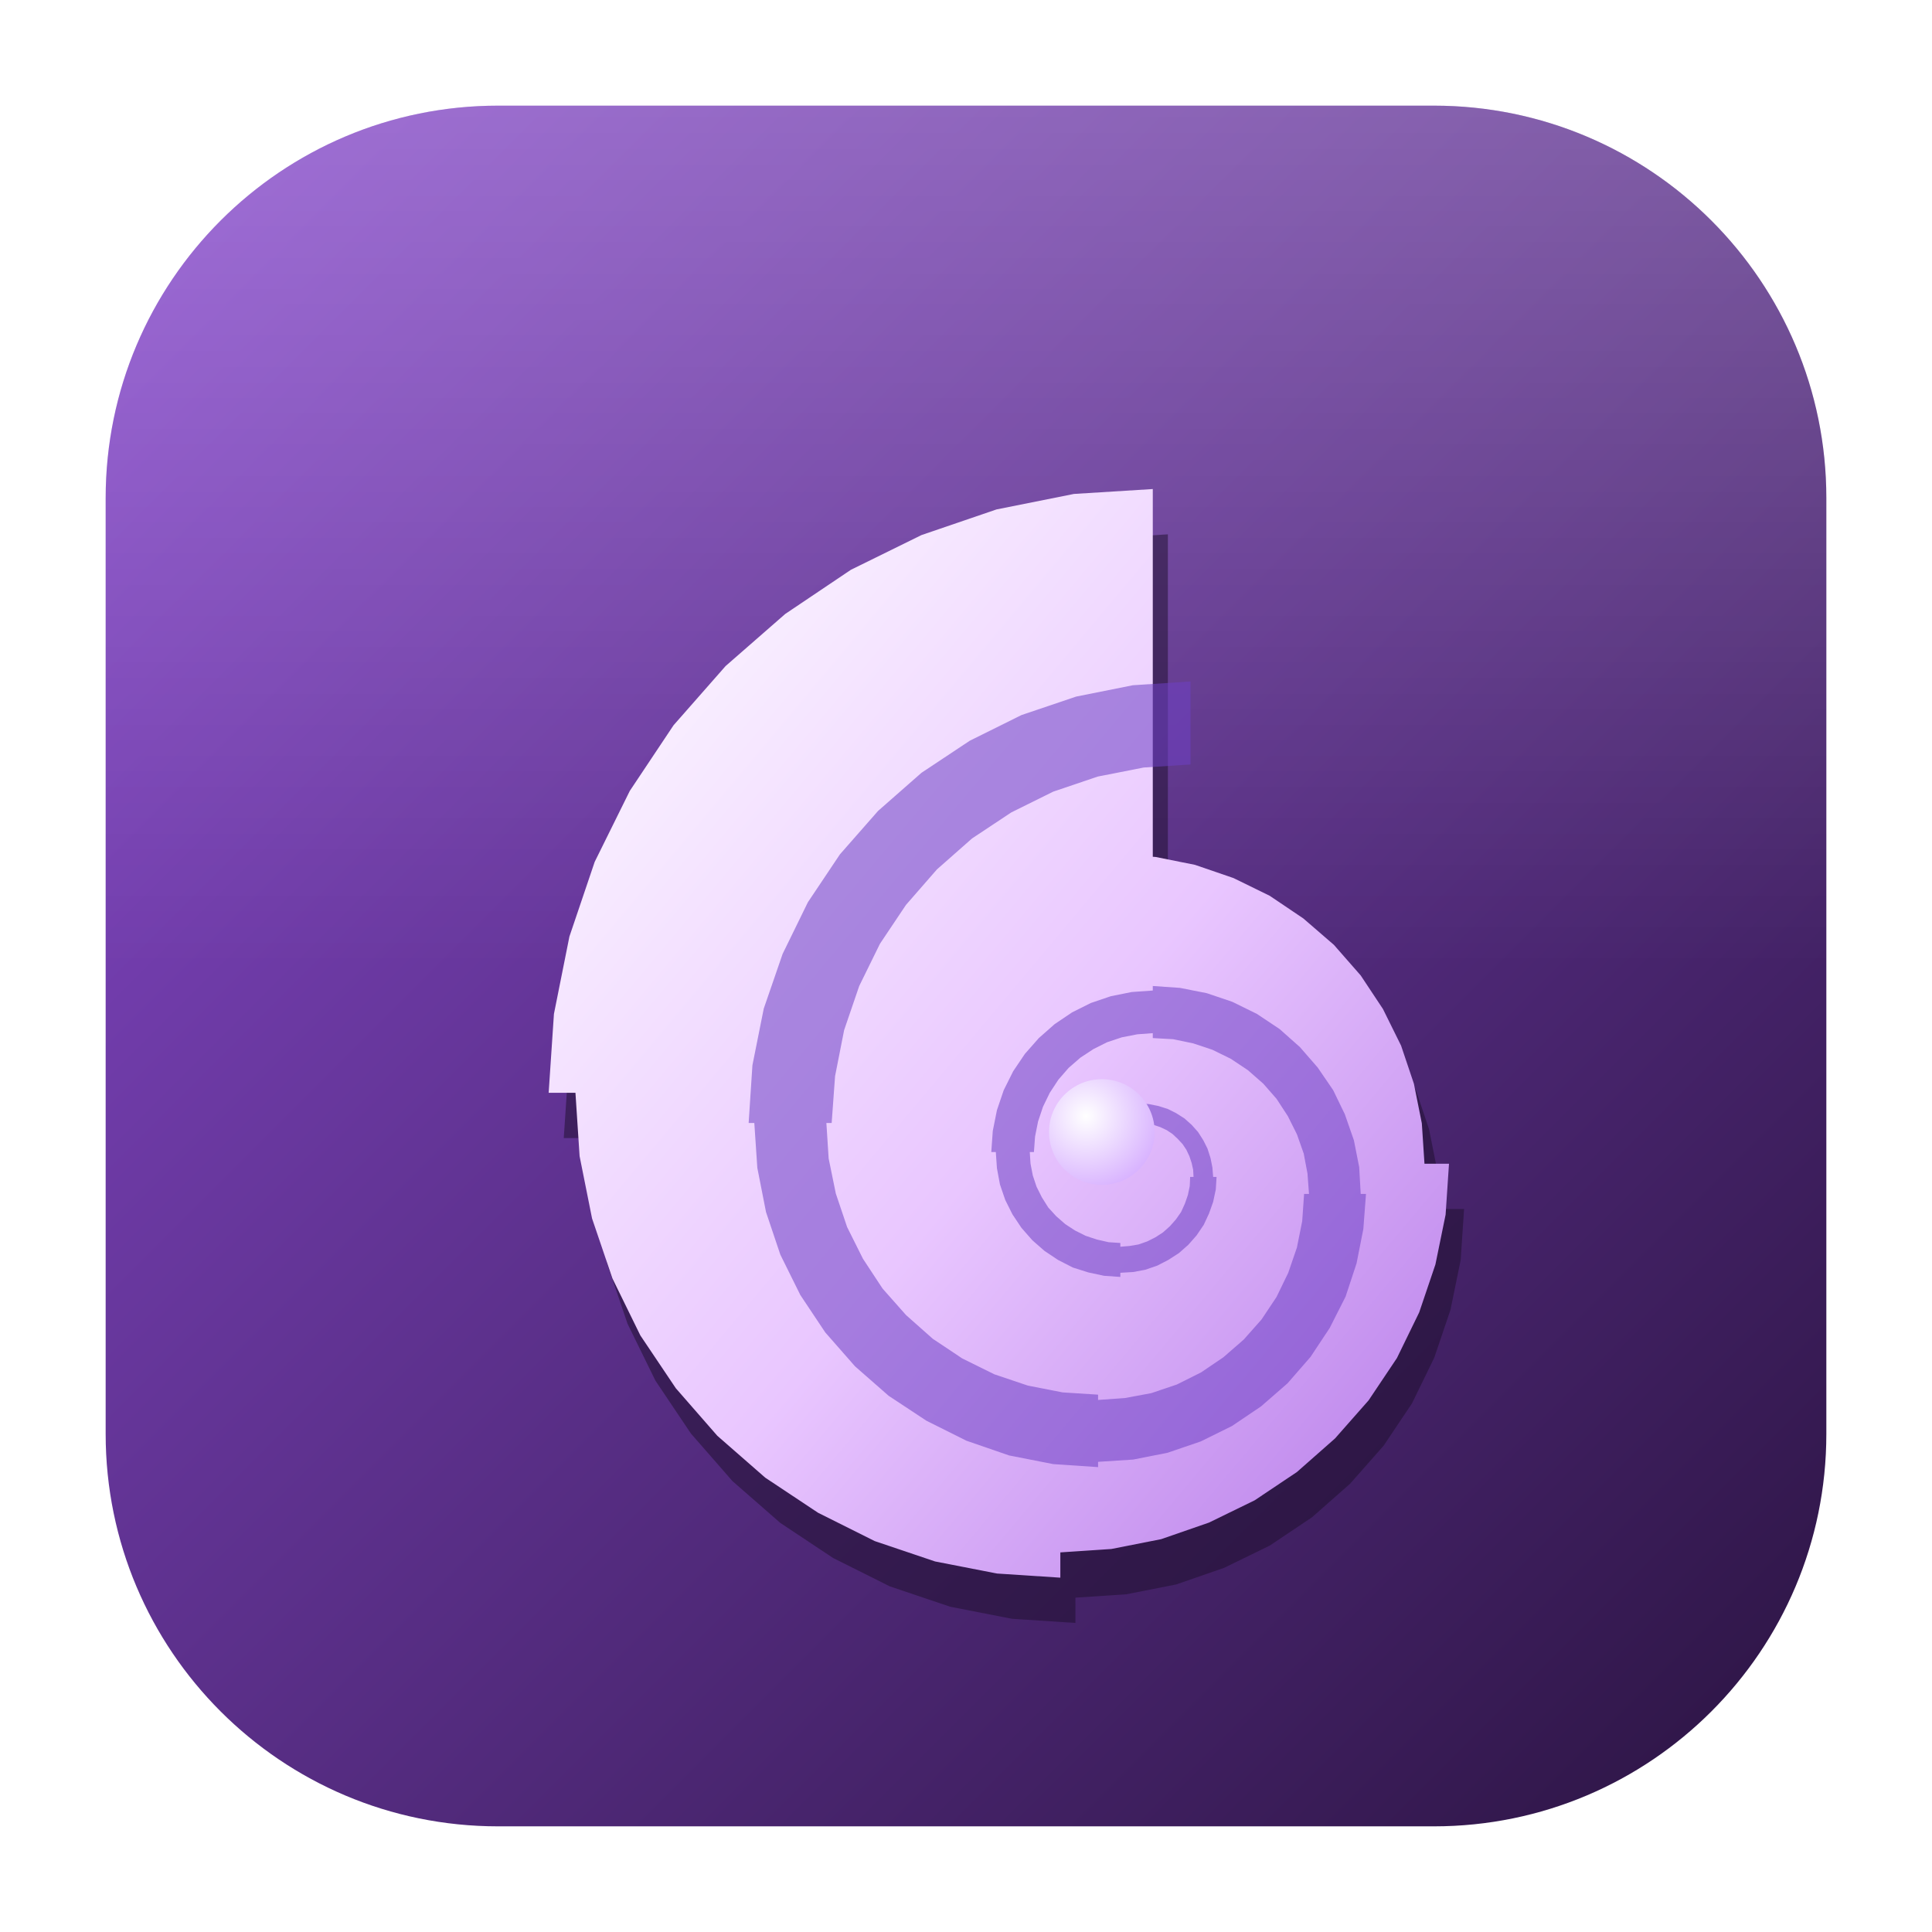
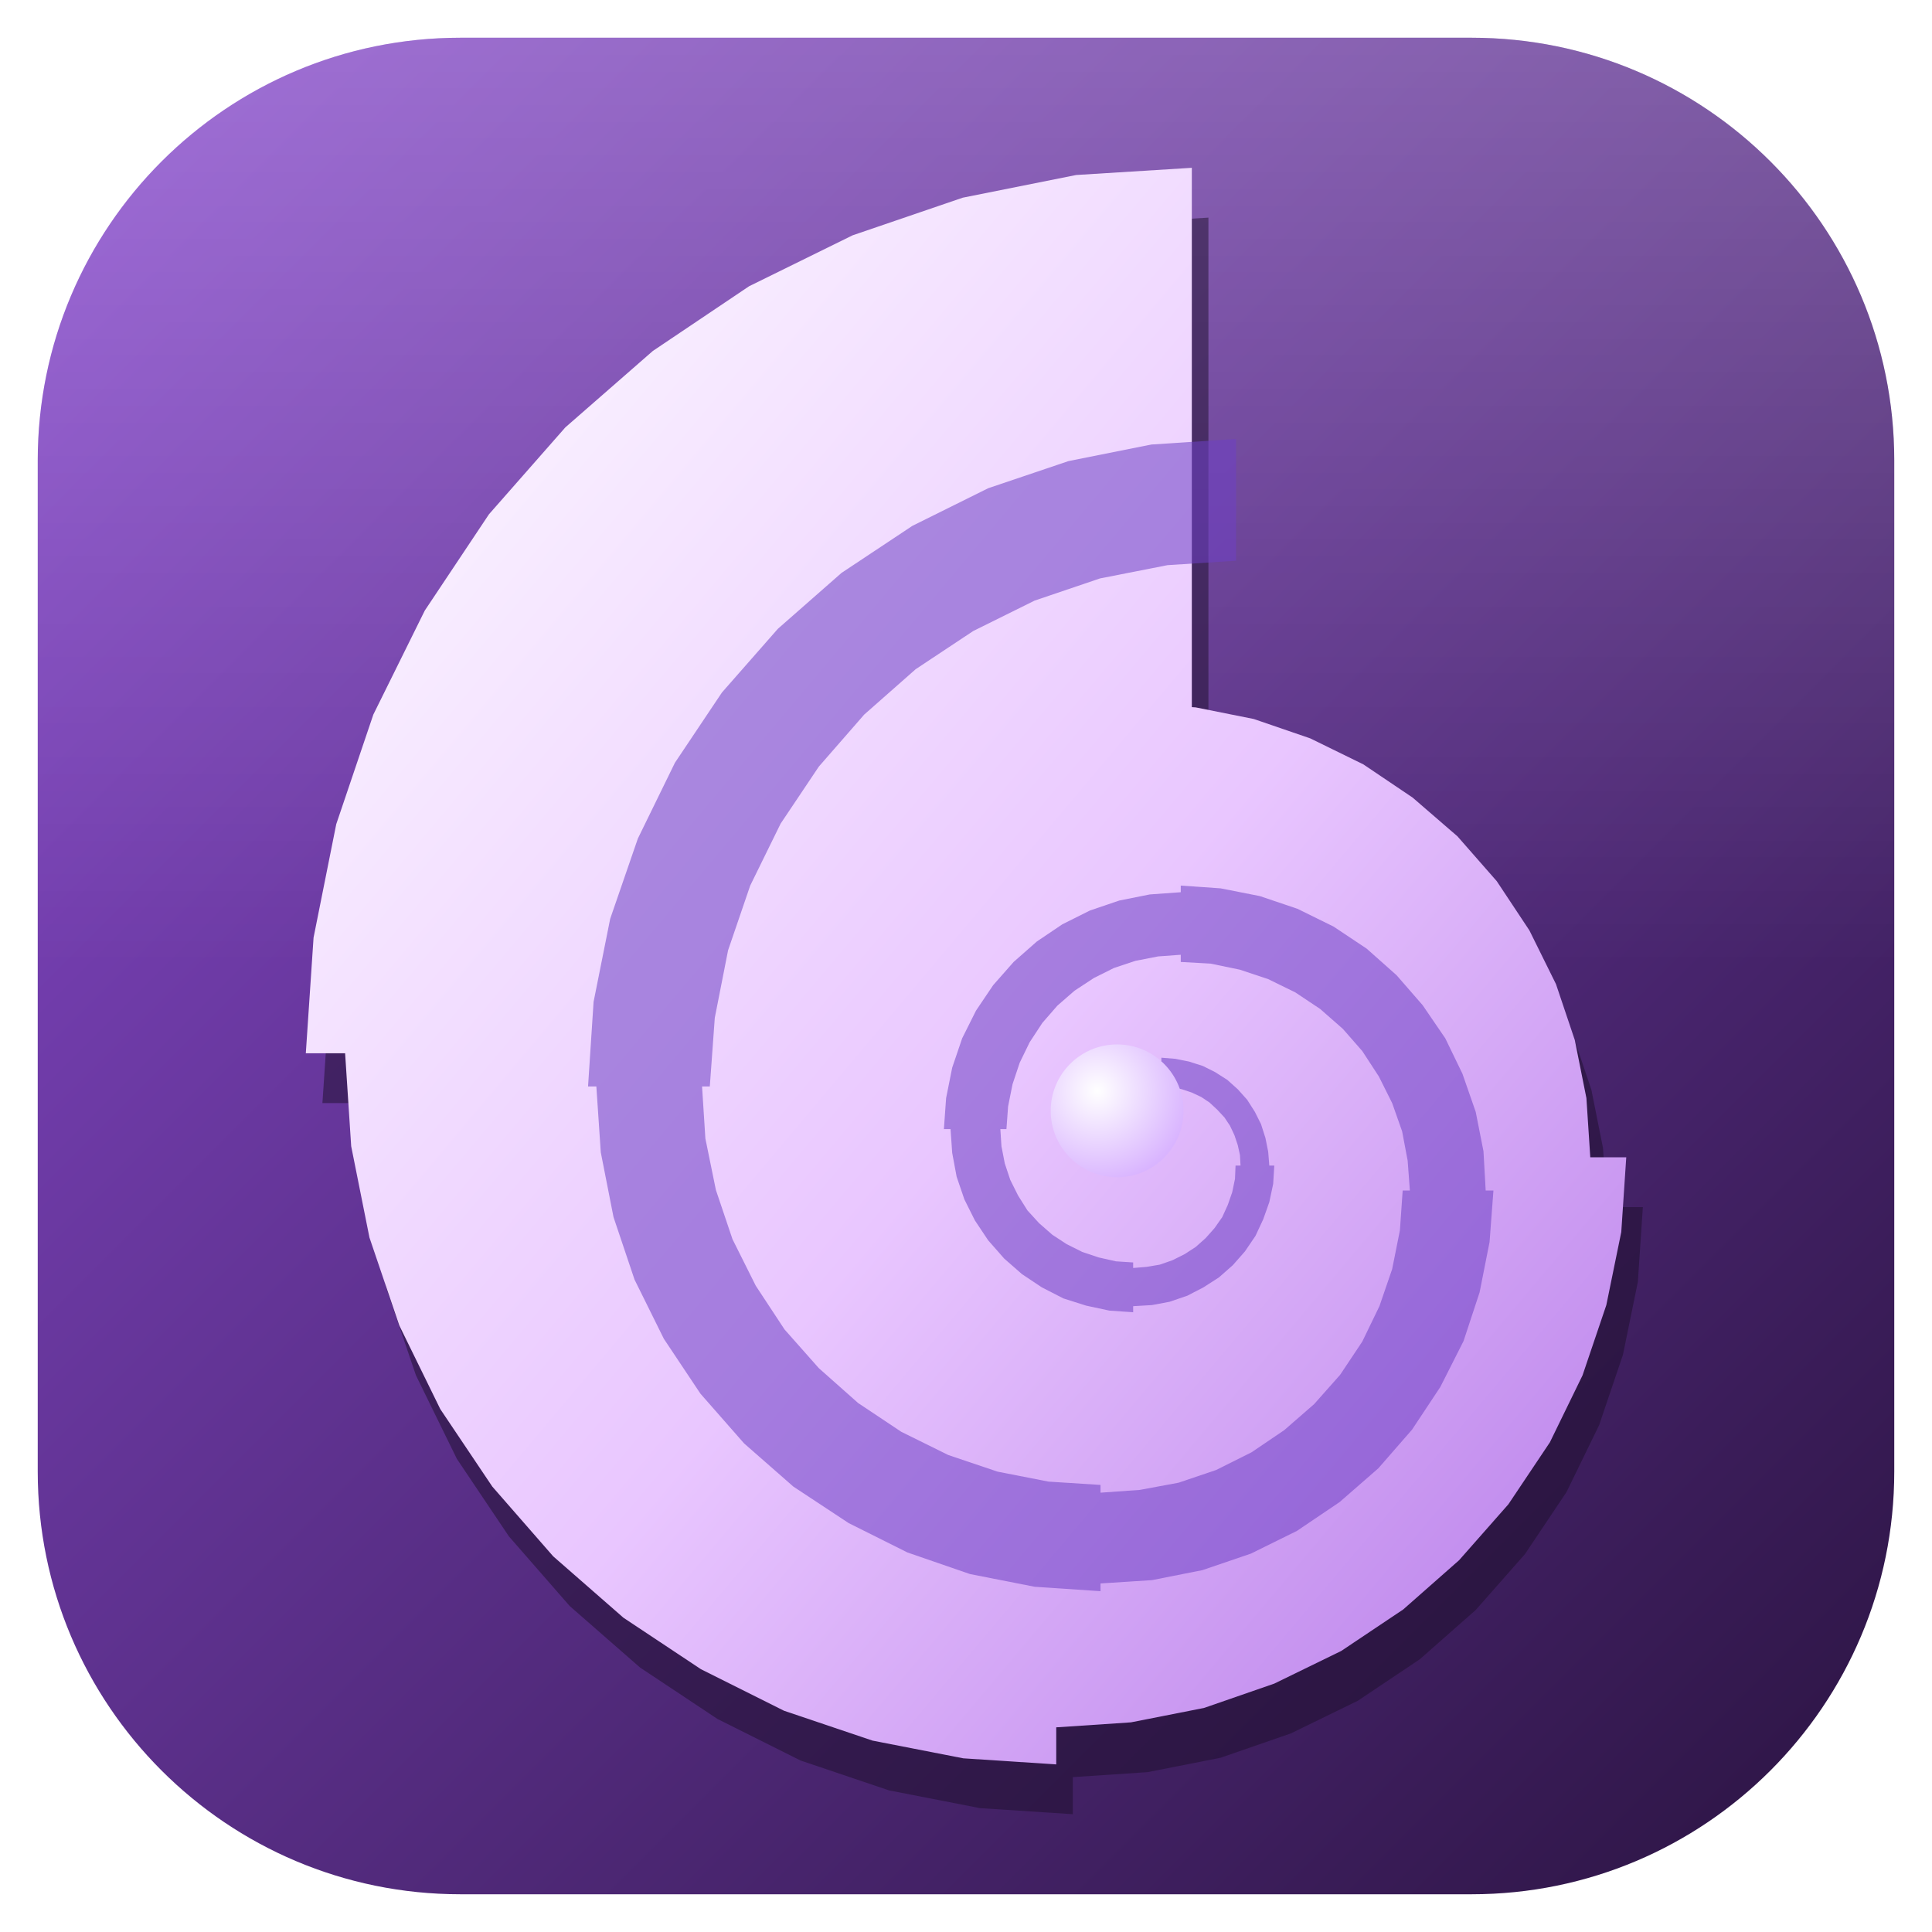
<svg xmlns="http://www.w3.org/2000/svg" width="512" height="512" viewBox="0 0 512 512" role="img" aria-labelledby="title desc">
  <defs>
    <linearGradient id="tile" x1="0" y1="0" x2="1" y2="1">
      <stop offset="0" stop-color="#8a4bd1" />
      <stop offset="1" stop-color="#2a1340" />
    </linearGradient>
    <linearGradient id="tileTop" x1="0" y1="0" x2="0" y2="1">
      <stop offset="0" stop-color="#ffffff" stop-opacity=".22" />
      <stop offset=".5" stop-color="#ffffff" stop-opacity="0" />
    </linearGradient>
    <linearGradient id="ribbon" x1="0" y1="0" x2="1" y2="1">
      <stop offset="0" stop-color="#ffffff" />
      <stop offset=".55" stop-color="#e9c6ff" />
      <stop offset="1" stop-color="#b57ae8" />
    </linearGradient>
    <radialGradient id="pearl" cx=".35" cy=".35" r=".7">
      <stop offset="0" stop-color="#ffffff" />
      <stop offset="1" stop-color="#d9b4ff" />
    </radialGradient>
  </defs>
-   <rect x="28" y="28" width="456" height="456" rx="104" fill="url(#tile)" />
-   <rect x="28" y="28" width="456" height="456" rx="104" fill="url(#tileTop)" />
-   <path d="M269.3,300.0 L269.5,297.0 L270.1,294.1 L271.0,291.3 L272.3,288.6 L274.0,286.2 L275.9,283.9 L278.2,282.0 L280.6,280.3 L283.3,279.0 L286.1,278.1 L289.0,277.5 L292.0,277.3 L292.0,274.3 L295.9,274.6 L299.7,275.3 L303.3,276.6 L306.8,278.3 L310.0,280.4 L312.9,283.0 L315.5,285.9 L317.6,289.1 L319.3,292.6 L320.6,296.2 L321.3,300.0 L321.6,303.9 L325.9,303.9 L325.6,309.0 L324.6,314.0 L323.0,318.8 L320.7,323.4 L317.9,327.6 L314.5,331.5 L310.7,334.8 L306.4,337.7 L301.9,339.9 L297.0,341.6 L292.0,342.6 L286.9,342.9 L286.9,348.0 L280.3,347.5 L273.8,346.2 L267.5,344.1 L261.6,341.2 L256.1,337.5 L251.1,333.1 L246.7,328.1 L243.1,322.6 L240.1,316.7 L238.0,310.4 L236.7,303.9 L236.3,297.3 L230.7,297.3 L231.2,288.8 L232.9,280.5 L235.6,272.5 L239.4,264.9 L244.1,257.8 L249.7,251.5 L256.0,245.9 L263.1,241.2 L270.7,237.4 L278.7,234.7 L287.0,233.0 L295.5,232.5 L295.5,226.4 L306.2,227.1 L316.7,229.2 L326.9,232.7 L336.5,237.4 L345.4,243.4 L353.5,250.4 L360.6,258.5 L366.5,267.4 L371.3,277.1 L374.7,287.2 L376.8,297.7 L377.5,308.4 L384.0,308.4 L383.1,321.9 L380.4,335.1 L376.1,347.8 L370.2,359.9 L362.7,371.1 L353.8,381.2 L343.7,390.1 L332.5,397.6 L320.4,403.5 L307.7,407.9 L294.5,410.5 L281.0,411.4 L281.0,418.1 L264.2,417.0 L247.8,413.8 L231.8,408.4 L216.8,400.9 L202.8,391.6 L190.1,380.5 L179.1,367.9 L169.7,353.9 L162.3,338.8 L156.9,322.9 L153.6,306.4 L152.5,289.6 L145.4,289.6 L146.8,268.7 L150.9,248.2 L157.6,228.4 L166.9,209.6 L178.5,192.2 L192.3,176.5 L208.1,162.7 L225.5,151.0 L244.2,141.8 L264.1,135.0 L284.6,130.9 L305.5,129.6 L305.5,237.6 L298.7,238.0 L292.0,239.4 L285.6,241.5 L279.5,244.6 L273.8,248.3 L268.7,252.8 L264.2,257.9 L260.4,263.6 L257.4,269.7 L255.2,276.2 L253.9,282.8 L253.4,289.6 L246.4,289.6 L246.7,294.1 L247.6,298.6 L249.0,302.9 L251.0,306.9 L253.5,310.7 L256.5,314.1 L259.9,317.1 L263.7,319.6 L267.8,321.6 L272.1,323.1 L276.5,324.0 L281.0,324.3 L281.0,331.0 L284.0,330.8 L286.9,330.2 L289.7,329.3 L292.3,328.0 L294.8,326.3 L297.0,324.4 L298.9,322.2 L300.6,319.7 L301.9,317.1 L302.8,314.3 L303.4,311.4 L303.6,308.4 L310.0,308.4 L309.9,306.6 L309.5,304.7 L308.9,302.9 L308.1,301.2 L307.0,299.6 L305.8,298.2 L304.3,296.9 L302.8,295.9 L301.1,295.0 L299.3,294.4 L297.4,294.1 L295.5,293.9 L295.5,287.9 L294.3,288.0 L293.1,288.2 L291.9,288.6 L290.8,289.1 L289.8,289.8 L288.8,290.6 L288.0,291.6 L287.3,292.6 L286.8,293.7 L286.4,294.9 L286.2,296.1 L286.1,297.3 L280.5,297.3 L280.5,298.2 L280.7,299.0 L281.0,299.8 L281.3,300.5 L281.8,301.2 L282.4,301.9 L283.0,302.4 L283.7,302.9 L284.5,303.3 L285.3,303.6 L286.1,303.7 L286.9,303.8 L286.9,308.8 L287.6,308.8 L288.2,308.7 L288.8,308.5 L289.4,308.2 L289.9,307.8 L290.4,307.4 L290.9,306.9 L291.2,306.4 L291.5,305.8 L291.7,305.2 L291.8,304.5 L291.9,303.9 L296.2,303.9 L296.2,303.3 L296.1,302.8 L295.9,302.3 L295.6,301.8 L295.3,301.3 L295.0,300.9 L294.6,300.6 L294.1,300.3 L293.6,300.0 L293.1,299.8 L292.6,299.7 L292.0,299.7 L292.0,296.7 L291.6,296.7 L291.2,296.8 L290.7,297.0 L290.4,297.2 L290.0,297.4 L289.7,297.7 L289.4,298.0 L289.2,298.4 L289.0,298.7 L288.8,299.2 L288.7,299.6 L288.7,300.0 Z" fill="#1b0e2a" opacity=".5" transform="translate(4,12)" />
-   <path d="M269.3,300.0 L269.5,297.0 L270.1,294.1 L271.0,291.3 L272.3,288.6 L274.0,286.2 L275.9,283.9 L278.2,282.0 L280.6,280.3 L283.3,279.0 L286.1,278.1 L289.0,277.5 L292.0,277.3 L292.0,274.3 L295.9,274.6 L299.7,275.3 L303.3,276.6 L306.8,278.3 L310.0,280.4 L312.9,283.0 L315.5,285.9 L317.6,289.1 L319.3,292.6 L320.6,296.2 L321.3,300.0 L321.6,303.9 L325.9,303.9 L325.6,309.0 L324.6,314.0 L323.0,318.8 L320.7,323.4 L317.9,327.6 L314.5,331.5 L310.7,334.8 L306.4,337.7 L301.9,339.9 L297.0,341.6 L292.0,342.6 L286.9,342.9 L286.9,348.0 L280.3,347.5 L273.8,346.2 L267.5,344.1 L261.6,341.2 L256.1,337.5 L251.1,333.1 L246.7,328.1 L243.1,322.6 L240.1,316.7 L238.0,310.4 L236.7,303.9 L236.3,297.3 L230.7,297.3 L231.2,288.8 L232.9,280.5 L235.6,272.5 L239.4,264.9 L244.1,257.8 L249.7,251.5 L256.0,245.9 L263.1,241.2 L270.7,237.4 L278.7,234.7 L287.0,233.0 L295.5,232.5 L295.5,226.4 L306.2,227.1 L316.7,229.2 L326.9,232.7 L336.5,237.4 L345.4,243.4 L353.5,250.4 L360.6,258.5 L366.5,267.4 L371.3,277.1 L374.7,287.2 L376.8,297.7 L377.5,308.4 L384.0,308.4 L383.1,321.9 L380.4,335.1 L376.1,347.8 L370.2,359.9 L362.7,371.1 L353.8,381.2 L343.7,390.1 L332.5,397.6 L320.4,403.5 L307.7,407.9 L294.5,410.5 L281.0,411.4 L281.0,418.1 L264.2,417.0 L247.8,413.8 L231.8,408.4 L216.8,400.9 L202.8,391.6 L190.1,380.5 L179.1,367.9 L169.7,353.9 L162.3,338.8 L156.9,322.9 L153.6,306.4 L152.5,289.6 L145.4,289.6 L146.8,268.7 L150.9,248.2 L157.6,228.4 L166.9,209.6 L178.5,192.2 L192.3,176.5 L208.1,162.7 L225.5,151.0 L244.2,141.8 L264.1,135.0 L284.6,130.9 L305.5,129.6 L305.5,237.6 L298.7,238.0 L292.0,239.4 L285.6,241.5 L279.5,244.6 L273.8,248.3 L268.7,252.8 L264.2,257.9 L260.4,263.6 L257.4,269.7 L255.2,276.2 L253.9,282.8 L253.4,289.6 L246.4,289.6 L246.7,294.1 L247.6,298.6 L249.0,302.9 L251.0,306.9 L253.5,310.7 L256.5,314.1 L259.9,317.1 L263.7,319.6 L267.8,321.6 L272.1,323.1 L276.5,324.0 L281.0,324.3 L281.0,331.0 L284.0,330.8 L286.9,330.2 L289.7,329.3 L292.3,328.0 L294.8,326.3 L297.0,324.4 L298.9,322.2 L300.6,319.7 L301.9,317.1 L302.8,314.3 L303.4,311.4 L303.6,308.4 L310.0,308.4 L309.9,306.6 L309.5,304.7 L308.9,302.9 L308.1,301.2 L307.0,299.6 L305.8,298.2 L304.3,296.9 L302.8,295.9 L301.1,295.0 L299.3,294.4 L297.4,294.1 L295.5,293.9 L295.5,287.9 L294.3,288.0 L293.1,288.2 L291.9,288.6 L290.8,289.1 L289.8,289.8 L288.8,290.6 L288.0,291.6 L287.3,292.6 L286.8,293.7 L286.4,294.9 L286.2,296.1 L286.1,297.3 L280.5,297.3 L280.5,298.2 L280.7,299.0 L281.0,299.8 L281.3,300.5 L281.8,301.2 L282.4,301.9 L283.0,302.4 L283.7,302.9 L284.5,303.3 L285.3,303.6 L286.1,303.7 L286.9,303.8 L286.9,308.8 L287.6,308.8 L288.2,308.7 L288.8,308.5 L289.4,308.2 L289.9,307.8 L290.4,307.4 L290.9,306.9 L291.2,306.4 L291.5,305.8 L291.7,305.2 L291.8,304.5 L291.9,303.9 L296.2,303.9 L296.2,303.3 L296.1,302.8 L295.9,302.3 L295.6,301.8 L295.3,301.3 L295.0,300.9 L294.6,300.6 L294.1,300.3 L293.6,300.0 L293.1,299.8 L292.6,299.7 L292.0,299.7 L292.0,296.7 L291.6,296.7 L291.2,296.8 L290.7,297.0 L290.4,297.2 L290.0,297.4 L289.7,297.7 L289.4,298.0 L289.2,298.4 L289.0,298.7 L288.8,299.2 L288.7,299.6 L288.7,300.0 Z" fill="url(#ribbon)" />
-   <path d="M277.0,300.0 L277.1,298.0 L277.5,296.1 L278.2,294.3 L279.0,292.5 L280.1,290.9 L281.4,289.4 L282.9,288.1 L284.5,287.0 L286.3,286.2 L288.1,285.5 L290.0,285.1 L292.0,285.0 L292.0,284.4 L294.5,284.6 L297.0,285.1 L299.5,285.9 L301.7,287.0 L303.9,288.4 L305.8,290.1 L307.5,292.0 L308.9,294.2 L310.0,296.4 L310.8,298.9 L311.3,301.4 L311.5,303.9 L312.4,303.9 L312.2,307.2 L311.5,310.5 L310.4,313.6 L309.0,316.6 L307.1,319.4 L304.9,321.9 L302.4,324.1 L299.6,325.9 L296.7,327.4 L293.5,328.5 L290.3,329.1 L286.9,329.3 L286.9,330.4 L282.6,330.1 L278.4,329.2 L274.3,327.9 L270.4,325.9 L266.8,323.5 L263.6,320.7 L260.7,317.4 L258.3,313.8 L256.4,310.0 L255.0,305.9 L254.2,301.6 L253.9,297.3 L252.7,297.3 L253.1,291.7 L254.2,286.2 L256.0,280.9 L258.5,275.9 L261.6,271.3 L265.3,267.1 L269.5,263.4 L274.1,260.3 L279.1,257.8 L284.4,256.0 L289.9,254.9 L295.5,254.5 L295.5,253.3 L302.7,253.8 L309.8,255.2 L316.6,257.5 L323.1,260.7 L329.1,264.7 L334.5,269.5 L339.2,274.9 L343.3,280.9 L346.4,287.3 L348.8,294.2 L350.2,301.3 L350.6,308.4 L352.0,308.4 L351.3,317.7 L349.5,326.8 L346.6,335.6 L342.4,343.9 L337.3,351.6 L331.2,358.6 L324.2,364.7 L316.5,369.9 L308.2,374.0 L299.4,377.0 L290.3,378.8 L281.0,379.4 L281.0,380.8 L269.1,380.0 L257.4,377.7 L246.1,373.8 L235.5,368.5 L225.5,361.9 L216.6,354.1 L208.7,345.1 L202.1,335.2 L196.8,324.5 L193.0,313.2 L190.7,301.5 L189.9,289.6 L188.4,289.6 L189.4,274.3 L192.4,259.3 L197.4,244.8 L204.1,231.1 L212.6,218.4 L222.7,206.9 L234.2,196.8 L247.0,188.3 L260.7,181.5 L275.2,176.6 L290.2,173.6 L305.5,172.6 L305.5,194.6 L293.1,195.4 L280.9,197.8 L269.1,201.8 L258.0,207.3 L247.6,214.2 L238.3,222.4 L230.1,231.8 L223.2,242.1 L217.7,253.3 L213.7,265.0 L211.3,277.2 L210.4,289.6 L209.0,289.6 L209.6,299.0 L211.5,308.3 L214.5,317.2 L218.7,325.6 L223.9,333.5 L230.1,340.5 L237.2,346.8 L245.0,352.0 L253.5,356.2 L262.4,359.2 L271.6,361.0 L281.0,361.6 L281.0,363.0 L288.1,362.5 L295.1,361.2 L301.9,358.9 L308.3,355.7 L314.2,351.7 L319.6,347.0 L324.3,341.7 L328.3,335.7 L331.4,329.3 L333.7,322.6 L335.1,315.6 L335.6,308.4 L336.9,308.4 L336.5,303.0 L335.5,297.7 L333.7,292.6 L331.3,287.8 L328.3,283.2 L324.8,279.2 L320.7,275.6 L316.2,272.6 L311.3,270.2 L306.2,268.5 L300.9,267.4 L295.5,267.1 L295.5,265.8 L291.4,266.1 L287.3,266.9 L283.4,268.2 L279.8,270.0 L276.3,272.3 L273.2,275.0 L270.5,278.1 L268.2,281.6 L266.4,285.3 L265.1,289.2 L264.3,293.2 L264.0,297.3 L262.9,297.3 L263.1,300.4 L263.7,303.5 L264.7,306.5 L266.1,309.3 L267.8,312.0 L269.9,314.3 L272.3,316.4 L274.9,318.1 L277.7,319.5 L280.7,320.5 L283.8,321.2 L286.9,321.4 L286.9,322.4 L289.3,322.2 L291.7,321.8 L294.0,321.0 L296.2,319.9 L298.2,318.6 L300.0,317.0 L301.6,315.2 L303.0,313.2 L304.0,311.0 L304.8,308.7 L305.3,306.3 L305.4,303.9 L306.3,303.9 L306.2,302.0 L305.8,300.2 L305.2,298.4 L304.4,296.7 L303.4,295.2 L302.1,293.8 L300.7,292.5 L299.2,291.5 L297.5,290.7 L295.7,290.1 L293.9,289.7 L292.0,289.6 L292.0,289.0 L290.6,289.1 L289.1,289.4 L287.8,289.8 L286.5,290.5 L285.3,291.3 L284.2,292.2 L283.3,293.3 L282.5,294.5 L281.8,295.8 L281.4,297.1 L281.1,298.6 L281.0,300.0 Z" fill="#6d3fc4" opacity=".55" transform="translate(10,8)" />
-   <circle cx="292" cy="300" r="14" fill="url(#pearl)" />
+   <rect x="10" y="10" width="492" height="492" rx="112" fill="url(#tile)" />
+   <rect x="10" y="10" width="492" height="492" rx="112" fill="url(#tileTop)" />
+   <g transform="translate(-132.2 -145.6) scale(1.4666)">
+     <path d="M269.3,300.0 L269.5,297.0 L270.1,294.1 L271.0,291.3 L272.3,288.6 L274.0,286.2 L275.9,283.9 L278.2,282.0 L280.6,280.3 L283.3,279.0 L286.1,278.1 L289.0,277.5 L292.0,277.3 L292.0,274.3 L295.9,274.6 L299.7,275.3 L303.3,276.6 L306.8,278.3 L310.0,280.4 L312.9,283.0 L315.5,285.9 L317.6,289.1 L319.3,292.6 L320.6,296.2 L321.3,300.0 L321.6,303.9 L325.9,303.9 L325.6,309.0 L324.6,314.0 L323.0,318.8 L320.7,323.4 L317.9,327.6 L314.5,331.5 L310.7,334.8 L306.4,337.7 L301.9,339.9 L297.0,341.6 L292.0,342.6 L286.9,342.9 L286.9,348.0 L280.3,347.5 L273.8,346.2 L267.5,344.1 L261.6,341.2 L256.1,337.5 L251.1,333.1 L246.7,328.1 L243.1,322.6 L240.1,316.7 L238.0,310.4 L236.7,303.9 L236.3,297.3 L230.7,297.3 L231.2,288.8 L232.9,280.5 L235.6,272.5 L239.4,264.9 L244.1,257.8 L249.7,251.5 L256.0,245.9 L263.1,241.2 L270.7,237.4 L278.7,234.7 L287.0,233.0 L295.5,232.5 L295.5,226.4 L306.2,227.1 L316.7,229.2 L326.9,232.7 L336.5,237.4 L345.4,243.4 L353.5,250.4 L360.6,258.5 L366.5,267.4 L371.3,277.1 L374.7,287.2 L376.8,297.7 L377.5,308.4 L384.0,308.4 L383.1,321.9 L380.4,335.1 L376.1,347.8 L370.2,359.9 L362.7,371.1 L353.8,381.2 L343.7,390.1 L332.5,397.6 L320.4,403.5 L307.7,407.9 L294.5,410.5 L281.0,411.4 L281.0,418.1 L264.2,417.0 L247.8,413.8 L231.8,408.4 L216.8,400.9 L202.8,391.6 L190.1,380.5 L179.1,367.9 L169.7,353.9 L162.3,338.8 L156.9,322.9 L153.6,306.4 L152.5,289.6 L145.4,289.6 L146.8,268.7 L150.9,248.2 L157.6,228.4 L166.9,209.6 L178.5,192.2 L192.3,176.5 L208.1,162.7 L225.5,151.0 L244.2,141.8 L264.1,135.0 L284.6,130.9 L305.5,129.6 L305.5,237.6 L298.7,238.0 L292.0,239.4 L285.6,241.5 L279.5,244.6 L273.8,248.3 L268.7,252.8 L264.2,257.9 L260.4,263.6 L257.4,269.7 L255.2,276.2 L253.9,282.8 L253.4,289.6 L246.4,289.6 L246.7,294.1 L247.6,298.6 L249.0,302.9 L251.0,306.9 L253.5,310.7 L256.5,314.1 L259.9,317.1 L263.7,319.6 L267.8,321.6 L272.1,323.1 L276.5,324.0 L281.0,324.3 L281.0,331.0 L284.0,330.8 L286.9,330.2 L289.7,329.3 L292.3,328.0 L294.8,326.3 L297.0,324.4 L298.9,322.2 L300.6,319.7 L301.9,317.1 L302.8,314.3 L303.4,311.4 L303.6,308.4 L310.0,308.4 L309.9,306.6 L309.5,304.7 L308.9,302.9 L308.1,301.2 L307.0,299.6 L305.8,298.2 L304.3,296.9 L302.8,295.9 L301.1,295.0 L299.3,294.4 L297.4,294.1 L295.5,293.9 L295.5,287.9 L294.3,288.0 L293.1,288.2 L291.9,288.6 L290.8,289.1 L289.8,289.8 L288.8,290.6 L288.0,291.6 L287.3,292.6 L286.8,293.7 L286.4,294.9 L286.2,296.1 L286.1,297.3 L280.5,297.3 L280.5,298.2 L280.7,299.0 L281.0,299.8 L281.3,300.5 L281.8,301.2 L282.4,301.9 L283.0,302.4 L283.7,302.9 L284.5,303.3 L285.3,303.6 L286.1,303.7 L286.9,303.8 L286.9,308.8 L287.6,308.8 L288.2,308.7 L288.8,308.5 L289.4,308.2 L289.9,307.8 L290.4,307.4 L290.9,306.9 L291.2,306.4 L291.5,305.8 L291.7,305.2 L291.8,304.5 L291.9,303.9 L296.2,303.9 L296.2,303.3 L296.1,302.8 L295.9,302.3 L295.6,301.8 L295.3,301.3 L295.0,300.9 L294.6,300.6 L294.1,300.3 L293.6,300.0 L293.1,299.8 L292.6,299.7 L292.0,299.7 L292.0,296.7 L291.6,296.7 L291.2,296.8 L290.7,297.0 L290.4,297.2 L290.0,297.4 L289.7,297.7 L289.4,298.0 L289.2,298.4 L289.0,298.7 L288.8,299.2 L288.7,299.6 L288.7,300.0 Z" fill="#1b0e2a" opacity=".5" transform="translate(3,9)" />
+     <path d="M269.3,300.0 L269.5,297.0 L270.1,294.1 L271.0,291.3 L272.3,288.6 L274.0,286.2 L275.9,283.9 L278.2,282.0 L280.6,280.3 L283.3,279.0 L286.1,278.1 L289.0,277.5 L292.0,277.3 L292.0,274.3 L295.9,274.6 L299.7,275.3 L303.3,276.6 L306.8,278.3 L310.0,280.4 L312.9,283.0 L315.5,285.9 L317.6,289.1 L319.3,292.6 L320.6,296.2 L321.3,300.0 L321.6,303.9 L325.9,303.9 L325.6,309.0 L324.6,314.0 L323.0,318.8 L320.7,323.4 L317.9,327.6 L314.5,331.5 L310.7,334.8 L306.4,337.7 L301.9,339.9 L297.0,341.6 L292.0,342.6 L286.9,342.9 L286.9,348.0 L280.3,347.5 L273.8,346.2 L267.5,344.1 L261.6,341.2 L256.1,337.5 L251.1,333.1 L246.7,328.1 L243.1,322.6 L240.1,316.7 L238.0,310.4 L236.7,303.9 L236.3,297.3 L230.7,297.3 L231.2,288.8 L232.9,280.5 L235.6,272.5 L239.4,264.9 L244.1,257.8 L249.7,251.5 L256.0,245.9 L263.1,241.2 L270.7,237.4 L278.7,234.7 L287.0,233.0 L295.5,232.5 L295.5,226.4 L306.2,227.1 L316.7,229.2 L326.9,232.7 L336.5,237.4 L345.4,243.4 L353.5,250.4 L360.6,258.5 L366.5,267.4 L371.3,277.1 L374.7,287.2 L376.8,297.7 L377.5,308.4 L384.0,308.4 L383.1,321.9 L380.4,335.1 L376.1,347.8 L370.2,359.9 L362.7,371.1 L353.8,381.2 L343.7,390.1 L332.5,397.6 L320.4,403.5 L307.7,407.9 L294.5,410.5 L281.0,411.4 L281.0,418.1 L264.2,417.0 L247.8,413.8 L231.8,408.4 L216.8,400.9 L202.8,391.6 L190.1,380.5 L179.1,367.9 L169.7,353.9 L162.3,338.8 L156.9,322.9 L153.6,306.4 L152.5,289.6 L145.4,289.6 L146.8,268.7 L150.9,248.2 L157.6,228.4 L166.9,209.6 L178.5,192.2 L192.3,176.5 L208.1,162.7 L225.5,151.0 L244.2,141.8 L264.1,135.0 L284.6,130.9 L305.5,129.6 L305.5,237.6 L298.7,238.0 L292.0,239.4 L285.6,241.5 L279.5,244.6 L273.8,248.3 L268.7,252.8 L264.2,257.9 L260.4,263.6 L257.4,269.7 L255.2,276.2 L253.9,282.8 L253.4,289.6 L246.4,289.6 L246.7,294.1 L247.6,298.6 L249.0,302.9 L251.0,306.9 L253.5,310.7 L256.5,314.1 L259.9,317.1 L263.7,319.6 L267.8,321.6 L272.1,323.1 L276.5,324.0 L281.0,324.3 L281.0,331.0 L284.0,330.8 L286.9,330.2 L289.7,329.3 L292.3,328.0 L294.8,326.3 L297.0,324.4 L298.9,322.2 L300.6,319.7 L301.9,317.1 L302.8,314.3 L303.4,311.4 L303.6,308.4 L310.0,308.4 L309.9,306.6 L309.5,304.7 L308.9,302.9 L308.1,301.2 L307.0,299.6 L305.8,298.2 L304.3,296.9 L302.8,295.9 L301.1,295.0 L299.3,294.4 L297.4,294.1 L295.5,293.9 L295.5,287.9 L294.3,288.0 L293.1,288.2 L291.9,288.6 L290.8,289.1 L289.8,289.8 L288.8,290.6 L288.0,291.6 L287.3,292.6 L286.8,293.7 L286.4,294.9 L286.2,296.1 L286.1,297.3 L280.5,297.3 L280.5,298.2 L280.7,299.0 L281.0,299.8 L281.3,300.5 L281.8,301.2 L282.4,301.9 L283.0,302.4 L283.7,302.9 L284.5,303.3 L285.3,303.6 L286.1,303.7 L286.9,303.8 L286.9,308.8 L287.6,308.8 L288.2,308.7 L288.8,308.5 L289.4,308.2 L289.9,307.8 L290.4,307.4 L290.9,306.9 L291.2,306.4 L291.5,305.8 L291.7,305.2 L291.8,304.5 L291.9,303.9 L296.2,303.9 L296.2,303.3 L296.1,302.8 L295.9,302.3 L295.6,301.8 L295.3,301.3 L295.0,300.9 L294.6,300.6 L294.1,300.3 L293.6,300.0 L293.1,299.8 L292.6,299.7 L292.0,299.7 L292.0,296.7 L291.6,296.7 L291.2,296.8 L290.7,297.0 L290.4,297.2 L290.0,297.4 L289.7,297.7 L289.4,298.0 L289.2,298.4 L289.0,298.7 L288.8,299.2 L288.7,299.6 L288.7,300.0 Z" fill="url(#ribbon)" />
+     <path d="M277.0,300.0 L277.1,298.0 L277.5,296.1 L278.2,294.3 L279.0,292.5 L280.1,290.9 L281.4,289.4 L282.9,288.1 L284.5,287.0 L286.3,286.2 L288.1,285.5 L290.0,285.1 L292.0,285.0 L292.0,284.4 L294.5,284.6 L297.0,285.1 L299.5,285.9 L301.7,287.0 L303.9,288.4 L305.8,290.1 L307.5,292.0 L308.9,294.2 L310.0,296.4 L310.8,298.9 L311.3,301.4 L311.5,303.9 L312.4,303.9 L312.2,307.2 L311.5,310.5 L310.4,313.6 L309.0,316.6 L307.1,319.4 L304.9,321.9 L302.4,324.1 L299.6,325.9 L296.7,327.4 L293.5,328.5 L290.3,329.1 L286.9,329.3 L286.9,330.4 L282.6,330.1 L278.4,329.2 L274.3,327.9 L270.4,325.9 L266.8,323.5 L263.6,320.7 L260.7,317.4 L258.3,313.8 L256.4,310.0 L255.0,305.9 L254.2,301.6 L253.9,297.3 L252.7,297.3 L253.1,291.7 L254.2,286.2 L256.0,280.9 L258.5,275.9 L261.6,271.3 L265.3,267.1 L269.5,263.4 L274.1,260.3 L279.1,257.8 L284.4,256.0 L289.9,254.9 L295.5,254.5 L295.5,253.3 L302.7,253.8 L309.8,255.2 L316.6,257.5 L323.1,260.7 L329.1,264.7 L334.5,269.5 L339.2,274.9 L343.3,280.9 L346.4,287.3 L348.8,294.2 L350.2,301.3 L350.6,308.4 L352.0,308.4 L351.3,317.7 L349.5,326.8 L346.6,335.6 L342.4,343.9 L337.3,351.6 L331.2,358.6 L324.2,364.7 L316.5,369.9 L308.2,374.0 L299.4,377.0 L290.3,378.8 L281.0,379.4 L281.0,380.8 L269.1,380.0 L257.4,377.7 L246.1,373.8 L235.5,368.5 L225.5,361.9 L216.6,354.1 L208.7,345.1 L202.1,335.2 L196.8,324.5 L193.0,313.2 L190.7,301.5 L189.9,289.6 L188.4,289.6 L189.4,274.3 L192.4,259.3 L197.4,244.8 L204.1,231.1 L212.6,218.4 L222.7,206.9 L234.2,196.8 L247.0,188.3 L260.7,181.5 L275.2,176.6 L290.2,173.6 L305.5,172.6 L305.5,194.6 L293.1,195.4 L280.9,197.8 L269.1,201.8 L258.0,207.3 L247.6,214.2 L238.3,222.4 L230.1,231.8 L223.2,242.1 L217.7,253.3 L213.7,265.0 L211.3,277.2 L210.4,289.6 L209.0,289.6 L209.6,299.0 L211.5,308.3 L214.5,317.2 L218.7,325.6 L223.9,333.5 L230.1,340.5 L237.2,346.8 L245.0,352.0 L253.5,356.2 L262.4,359.2 L271.6,361.0 L281.0,361.6 L281.0,363.0 L288.1,362.5 L295.1,361.2 L301.9,358.9 L308.3,355.7 L314.2,351.7 L319.6,347.0 L324.3,341.7 L328.3,335.7 L331.4,329.3 L333.7,322.6 L335.1,315.6 L335.6,308.4 L336.9,308.4 L336.5,303.0 L335.5,297.7 L333.7,292.6 L331.3,287.8 L328.3,283.2 L324.8,279.2 L320.7,275.6 L316.2,272.6 L311.3,270.2 L306.2,268.5 L300.9,267.4 L295.5,267.1 L295.5,265.8 L291.4,266.1 L287.3,266.9 L283.4,268.2 L279.8,270.0 L276.3,272.3 L273.2,275.0 L270.5,278.1 L268.2,281.6 L266.4,285.3 L265.1,289.2 L264.3,293.2 L264.0,297.3 L262.9,297.3 L263.1,300.4 L263.7,303.5 L264.7,306.5 L266.1,309.3 L267.8,312.0 L269.9,314.3 L272.3,316.4 L274.9,318.1 L277.7,319.5 L280.7,320.5 L283.8,321.2 L286.9,321.4 L286.9,322.4 L289.3,322.2 L291.7,321.8 L294.0,321.0 L296.2,319.9 L298.2,318.6 L300.0,317.0 L301.6,315.2 L303.0,313.2 L304.0,311.0 L304.8,308.7 L305.3,306.3 L305.4,303.9 L306.3,303.9 L306.2,302.0 L305.8,300.2 L305.2,298.4 L304.4,296.7 L303.4,295.2 L302.1,293.8 L300.7,292.5 L299.2,291.5 L297.5,290.7 L295.7,290.1 L293.9,289.7 L292.0,289.6 L292.0,289.0 L290.6,289.1 L289.1,289.4 L287.8,289.8 L286.5,290.5 L285.3,291.3 L284.2,292.2 L283.3,293.3 L282.5,294.5 L281.8,295.8 L281.4,297.1 L281.1,298.6 L281.0,300.0 Z" fill="#6d3fc4" opacity=".55" transform="translate(8,6)" />
+     <circle cx="292" cy="300" r="12" fill="url(#pearl)" />
+   </g>
</svg>
